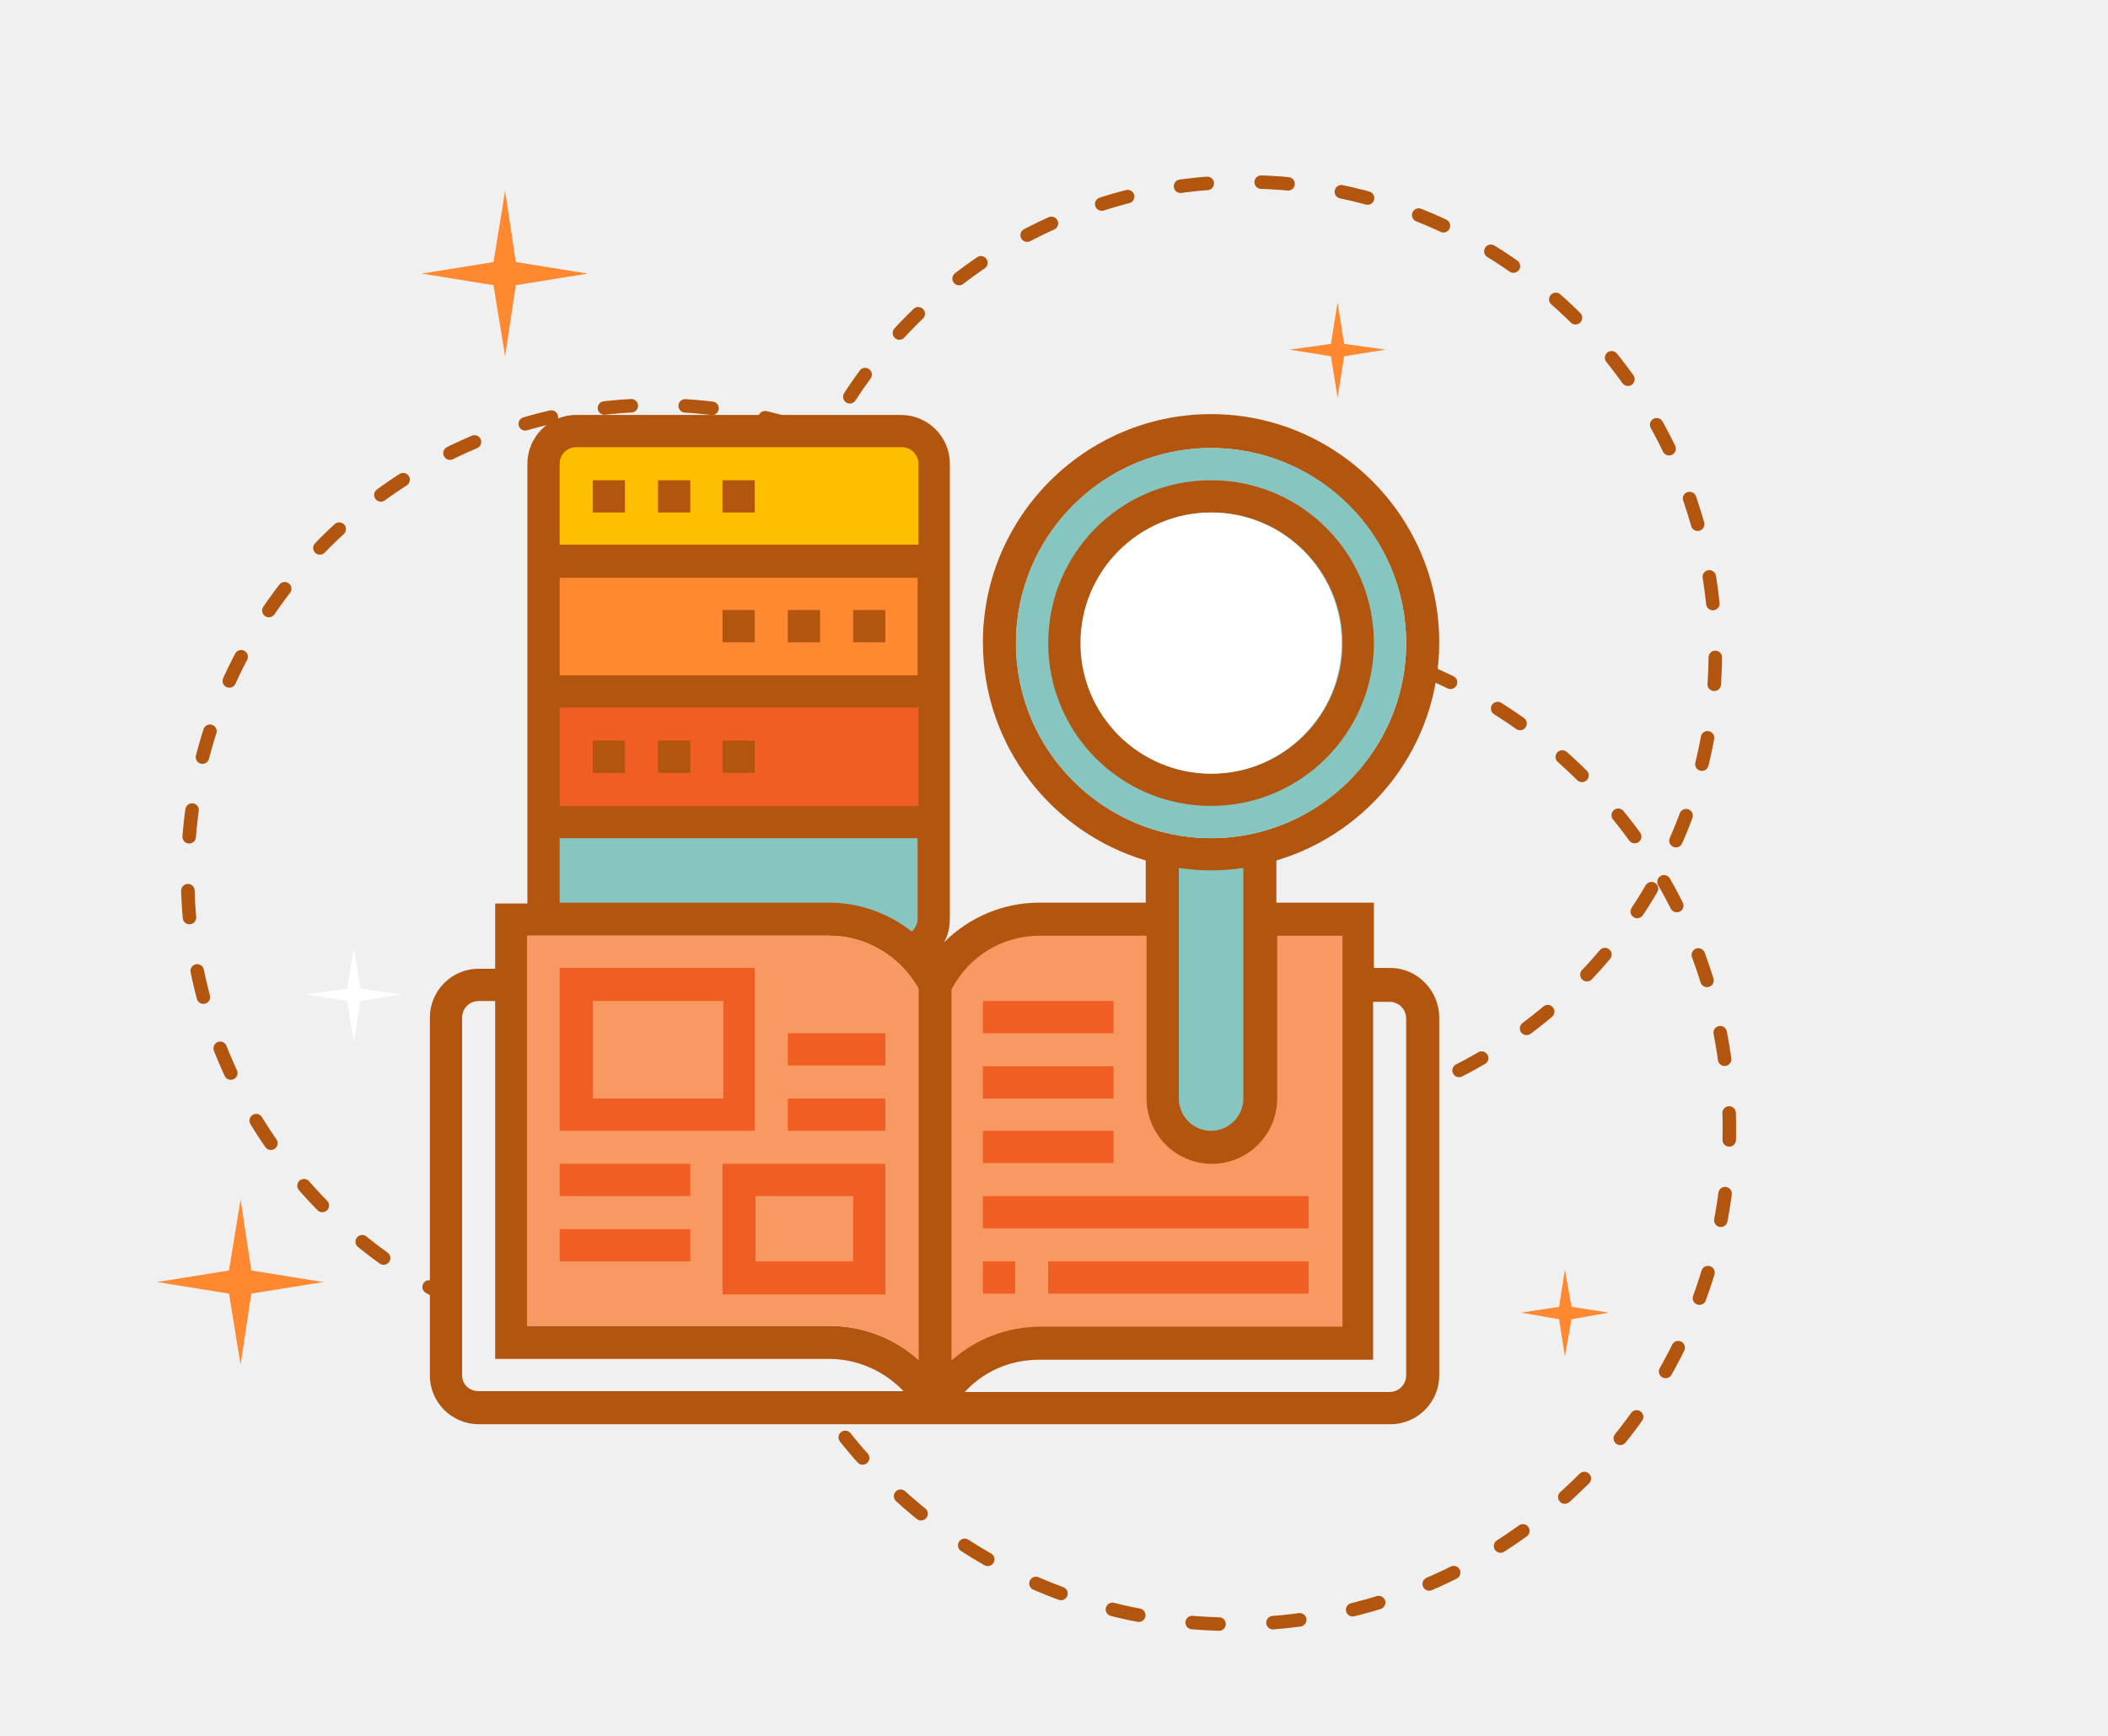
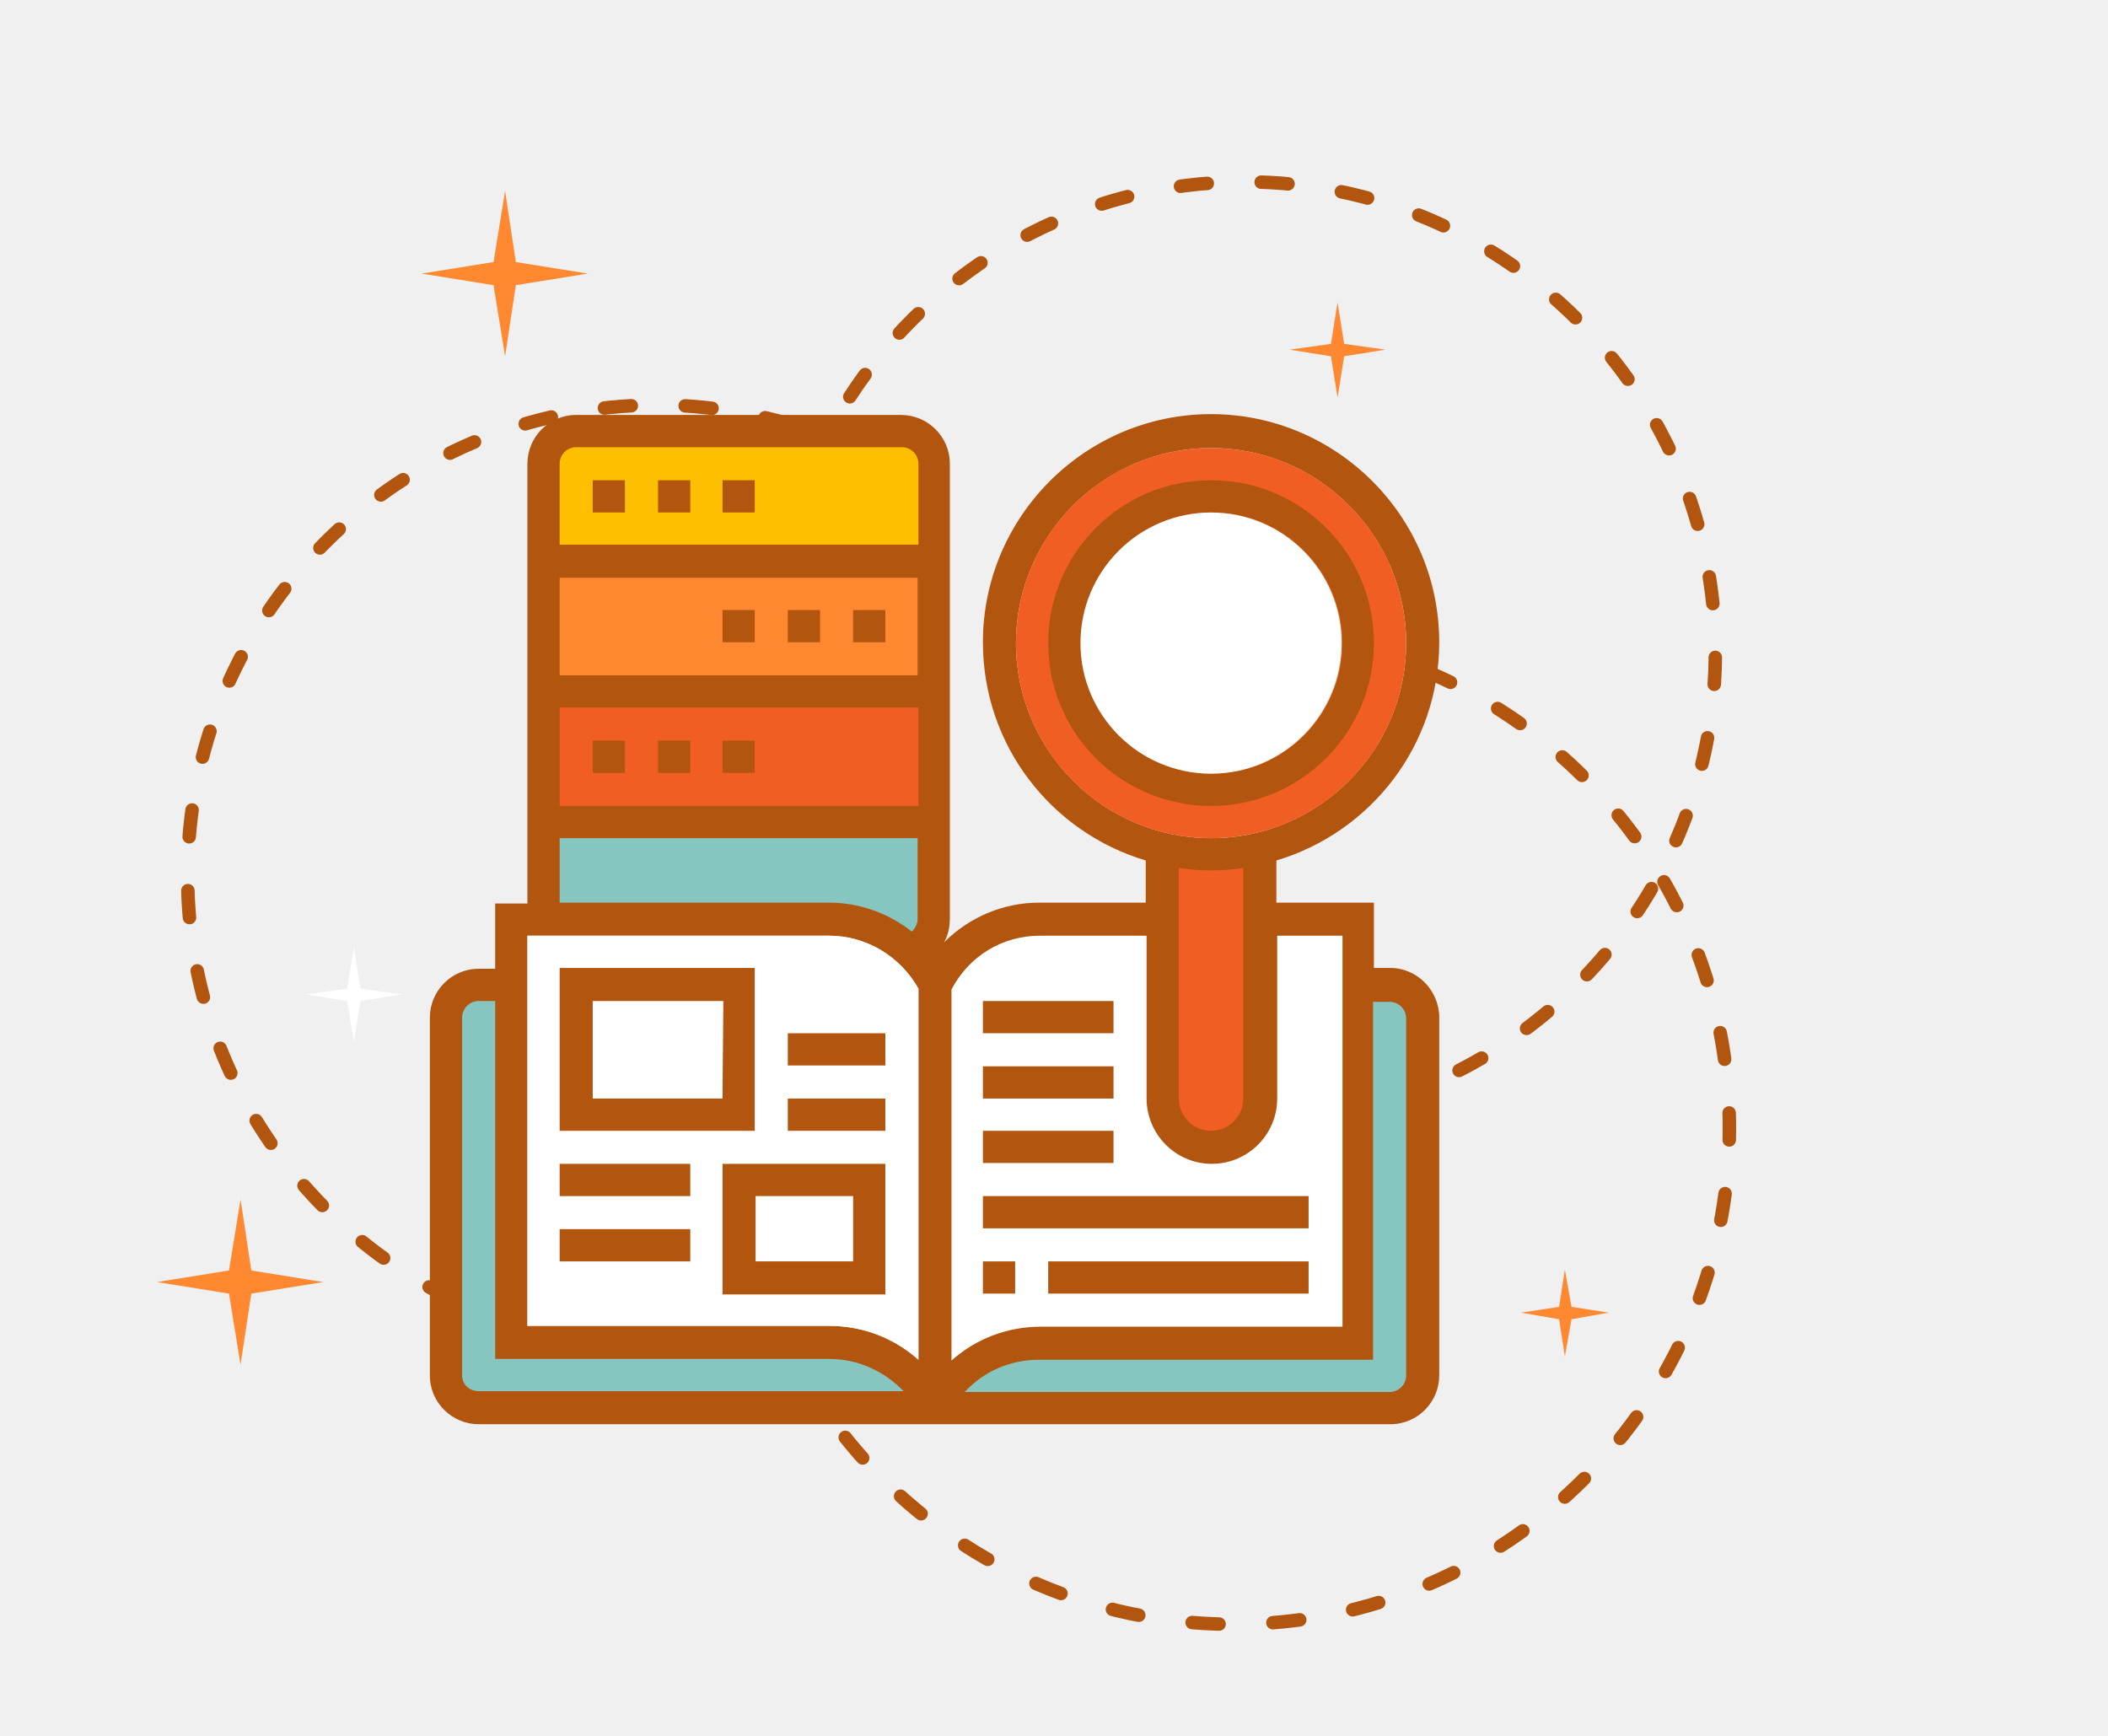
<svg xmlns="http://www.w3.org/2000/svg" version="1.1" id="Layer_1" x="0px" y="0px" viewBox="0 0 255 210" style="enable-background:new 0 0 255 210;" xml:space="preserve">
  <style type="text/css">
	.st0{fill:#F68212;}
	.st1{fill:none;stroke:#B2550F;stroke-width:1.631;stroke-linecap:round;stroke-miterlimit:10;stroke-dasharray:3.261,6.522;}
	.st2{fill:#FF8831;}
	.st3{fill:#FFFFFF;}
	.st4{fill:#B2550F;}
- 	.st5{fill:#87C6C0;}
- 	.st6{fill:#F89963;}
- 	.st7{fill:#F05E23;}
- 	.st8{fill:#FEBF00;}
+ 	.st5{fill:#F05E23;}
+ 	.st6{fill:#FEBF00;}
+ 	.st7{fill:#87C6C0;}
</style>
  <g>
    <polygon class="st0" points="388.5,-221.6 392.2,-222.2 388.5,-222.8 387.9,-226.5 387.3,-222.8 383.6,-222.2 387.3,-221.6    387.9,-217.9  " />
  </g>
  <g>
    <polygon class="st0" points="455.7,-219.9 458.4,-220.3 455.7,-220.7 455.3,-223.4 454.9,-220.7 452.2,-220.3 454.9,-219.9    455.3,-217.2  " />
  </g>
  <g>
    <g>
-       <path class="st1" d="M54.8,157.2c-19-9.2-32.1-28.7-32.1-51.2C22.6,74.5,48.1,49,79.5,49c6.1,0,12,1,17.6,2.8" />
+       <path class="st1" d="M54.8,157.2c-19-9.2-32.1-28.7-32.1-51.2c-0.1-31.5,25.4-57,56.8-57c6.1,0,12,1,17.6,2.8" />
      <path class="st1" d="M102.8,48c10.1-15.6,27.7-26,47.8-26c31.4,0,56.9,25.5,56.9,56.9c0,22.1-12.6,41.2-31,50.6" />
      <path class="st1" d="M172.5,81.2c21.6,9.1,36.7,30.4,36.7,55.3c0,33.1-26.9,60-60,60c-19.3,0-36.5-9.1-47.5-23.3" />
    </g>
    <g>
      <polygon class="st2" points="62.4,34.5 71.1,33.1 62.4,31.7 61.1,23.1 59.7,31.7 51,33.1 59.7,34.5 61.1,43.1   " />
    </g>
    <g>
      <polygon class="st2" points="190.1,159.6 194.6,158.8 190.1,158.1 189.3,153.6 188.6,158.1 184,158.8 188.6,159.6 189.3,164.1       " />
    </g>
    <g>
      <polygon class="st2" points="30.4,156.5 39.1,155.1 30.4,153.7 29.1,145.1 27.7,153.7 19,155.1 27.7,156.5 29.1,165.1   " />
    </g>
    <g>
      <polygon class="st3" points="43.6,121.1 48.6,120.3 43.6,119.6 42.8,114.6 42,119.6 37,120.3 42,121.1 42.8,126.1   " />
    </g>
    <g>
      <polygon class="st2" points="162.6,43.1 167.6,42.3 162.6,41.6 161.8,36.6 161,41.6 156,42.3 161,43.1 161.8,48.1   " />
    </g>
  </g>
  <g>
    <g>
-       <path class="st4" d="M168.2,117.1h-2v-7.9h-11.8v-5.1c11.4-3.4,19.7-13.9,19.7-26.4c0-15.2-12.4-27.6-27.6-27.6    s-27.6,12.4-27.6,27.6c0,12.5,8.3,23,19.7,26.4v5.1h-12.9c-4.4,0-8.5,1.8-11.5,4.8c0.5-0.9,0.7-1.8,0.7-2.9V56.1    c0-3.3-2.7-5.9-5.9-5.9H69.7c-3.3,0-5.9,2.7-5.9,5.9v53.2h-3.9v7.9h-2c-3.3,0-5.9,2.7-5.9,5.9v43.3c0,3.3,2.7,5.9,5.9,5.9h110.3    c3.3,0,5.9-2.7,5.9-5.9v-43.3C174.1,119.8,171.4,117.1,168.2,117.1L168.2,117.1z M122.9,77.8c0-13,10.6-23.6,23.6-23.6    c13,0,23.6,10.6,23.6,23.6s-10.6,23.6-23.6,23.6C133.5,101.4,122.9,90.8,122.9,77.8z M125.8,113.2 M111.1,85.6 M63.8,113.2h36.5    c4.5,0,8.6,2.5,10.8,6.4v44.9c-2.9-2.6-6.7-4.1-10.8-4.1H63.8V113.2z M55.9,166.4v-43.3c0-1.1,0.9-2,2-2h2v43.3h40.4    c3.5,0,6.7,1.5,9,3.9H57.9C56.8,168.3,55.9,167.5,55.9,166.4z M170.1,166.4c0,1.1-0.9,2-2,2h-51.4c2.3-2.5,5.5-3.9,9-3.9h40.4    v-43.3h2c1.1,0,2,0.9,2,2V166.4z" />
+       <path class="st4" d="M168.2,117.1h-2v-7.9h-11.8v-5.1c11.4-3.4,19.7-13.9,19.7-26.4c0-15.2-12.4-27.6-27.6-27.6    s-27.6,12.4-27.6,27.6c0,12.5,8.3,23,19.7,26.4v5.1h-12.9c-4.4,0-8.5,1.8-11.5,4.8c0.5-0.9,0.7-1.8,0.7-2.9v-55    c0-3.3-2.7-5.9-5.9-5.9H69.7c-3.3,0-5.9,2.7-5.9,5.9v53.2h-3.9v7.9h-2c-3.3,0-5.9,2.7-5.9,5.9v43.3c0,3.3,2.7,5.9,5.9,5.9h110.3    c3.3,0,5.9-2.7,5.9-5.9v-43.3C174.1,119.8,171.4,117.1,168.2,117.1L168.2,117.1z M122.9,77.8c0-13,10.6-23.6,23.6-23.6    s23.6,10.6,23.6,23.6s-10.6,23.6-23.6,23.6S122.9,90.8,122.9,77.8z M63.8,113.2h36.5c4.5,0,8.6,2.5,10.8,6.4v44.9    c-2.9-2.6-6.7-4.1-10.8-4.1H63.8V113.2z" />
    </g>
    <path class="st5" d="M146.5,105.3c1.3,0,2.6-0.1,3.9-0.3v27.9c0,2.2-1.8,3.9-3.9,3.9c-2.2,0-3.9-1.8-3.9-3.9V105   C143.9,105.2,145.2,105.3,146.5,105.3z" />
    <circle class="st5" cx="146.5" cy="77.8" r="23.6" />
-     <path class="st4" d="M166.2,77.8c0-10.9-8.8-19.7-19.7-19.7c-10.9,0-19.7,8.8-19.7,19.7s8.8,19.7,19.7,19.7   C157.4,97.5,166.2,88.6,166.2,77.8z M130.8,77.8c0-8.7,7.1-15.8,15.8-15.8s15.8,7.1,15.8,15.8s-7.1,15.8-15.8,15.8   S130.8,86.4,130.8,77.8z" />
+     <path class="st4" d="M166.2,77.8c0-10.9-8.8-19.7-19.7-19.7s-19.7,8.8-19.7,19.7s8.8,19.7,19.7,19.7S166.2,88.6,166.2,77.8z    M130.8,77.8c0-8.7,7.1-15.8,15.8-15.8s15.8,7.1,15.8,15.8s-7.1,15.8-15.8,15.8S130.8,86.4,130.8,77.8z" />
    <circle class="st3" cx="146.5" cy="77.8" r="15.8" />
-     <path class="st6" d="M63.8,113.2h36.5c4.5,0,8.6,2.5,10.8,6.4v44.9c-2.9-2.6-6.7-4.1-10.8-4.1H63.8V113.2z" />
-     <path class="st7" d="M91.4,117.1H67.7v19.7h23.6V117.1z M87.4,132.9H71.7v-11.8h15.8V132.9z" />
-     <path class="st7" d="M107.1,140.8H87.4v15.8h19.7V140.8z M103.2,152.6H91.4v-7.9h11.8V152.6z" />
-     <path class="st7" d="M67.7,140.8h15.8v3.9H67.7V140.8z" />
-     <path class="st7" d="M67.7,148.7h15.8v3.9H67.7V148.7z" />
-     <path class="st7" d="M95.3,132.9h11.8v3.9H95.3V132.9z" />
-     <path class="st7" d="M95.3,125h11.8v3.9H95.3V125z" />
-     <path class="st8" d="M69.7,54.1h39.4c1.1,0,2,0.9,2,2v9.8H67.7v-9.8C67.7,55,68.6,54.1,69.7,54.1z" />
+     <path class="st3" d="M63.8,113.2h36.5c4.5,0,8.6,2.5,10.8,6.4v44.9c-2.9-2.6-6.7-4.1-10.8-4.1H63.8V113.2z" />
+     <path class="st4" d="M91.4,117.1H67.7v19.7h23.6v-19.7H91.4z M87.4,132.9H71.7v-11.8h15.8L87.4,132.9L87.4,132.9z" />
+     <path class="st4" d="M107.1,140.8H87.4v15.8h19.7C107.1,156.6,107.1,140.8,107.1,140.8z M103.2,152.6H91.4v-7.9h11.8   C103.2,144.7,103.2,152.6,103.2,152.6z" />
+     <path class="st4" d="M67.7,140.8h15.8v3.9H67.7V140.8z" />
+     <path class="st4" d="M67.7,148.7h15.8v3.9H67.7V148.7z" />
+     <path class="st4" d="M95.3,132.9h11.8v3.9H95.3V132.9z" />
+     <path class="st4" d="M95.3,125h11.8v3.9H95.3V125z" />
+     <path class="st6" d="M69.7,54.1h39.4c1.1,0,2,0.9,2,2v9.8H67.7v-9.8C67.7,55,68.6,54.1,69.7,54.1z" />
    <path class="st4" d="M87.4,58.1h3.9V62h-3.9V58.1z" />
    <path class="st4" d="M71.7,58.1h3.9V62h-3.9V58.1z" />
    <path class="st4" d="M79.6,58.1h3.9V62h-3.9V58.1z" />
    <rect x="67.7" y="69.9" class="st2" width="43.3" height="11.8" />
    <path class="st4" d="M103.2,73.8h3.9v3.9h-3.9V73.8z" />
    <path class="st4" d="M95.3,73.8h3.9v3.9h-3.9V73.8z" />
    <path class="st4" d="M87.4,73.8h3.9v3.9h-3.9V73.8z" />
-     <polyline class="st7" points="111.1,85.6 111.1,97.5 67.7,97.5 67.7,85.6 111.1,85.6  " />
+     <polyline class="st5" points="111.1,85.6 111.1,97.5 67.7,97.5 67.7,85.6 111.1,85.6  " />
    <path class="st4" d="M79.6,89.6h3.9v3.9h-3.9V89.6z" />
    <path class="st4" d="M87.4,89.6h3.9v3.9h-3.9V89.6z" />
    <path class="st4" d="M71.7,89.6h3.9v3.9h-3.9V89.6z" />
-     <path class="st5" d="M67.7,101.4h43.3v9.8c0,0.6-0.3,1.1-0.7,1.5c-2.8-2.2-6.3-3.5-10-3.5H67.7V101.4z" />
-     <path class="st6" d="M125.8,113.2L125.8,113.2l12.9,0v19.7c0,4.3,3.5,7.9,7.9,7.9c4.3,0,7.9-3.5,7.9-7.9v-19.7h7.9v47.3h-36.5   c-4.1,0-7.9,1.5-10.8,4.1v-44.9C117.2,115.7,121.2,113.2,125.8,113.2" />
-     <path class="st7" d="M118.9,121.1h15.8v3.9h-15.8V121.1z" />
-     <path class="st7" d="M118.9,129h15.8v3.9h-15.8V129z" />
-     <path class="st7" d="M118.9,136.8h15.8v3.9h-15.8V136.8z" />
-     <path class="st7" d="M118.9,144.7h39.4v3.9h-39.4V144.7z" />
-     <path class="st7" d="M118.9,152.6h3.9v3.9h-3.9V152.6z" />
-     <path class="st7" d="M126.8,152.6h31.5v3.9h-31.5V152.6z" />
+     <path class="st7" d="M67.7,101.4H111v9.8c0,0.6-0.3,1.1-0.7,1.5c-2.8-2.2-6.3-3.5-10-3.5H67.7V101.4z" />
+     <path class="st3" d="M125.8,113.2L125.8,113.2h12.9v19.7c0,4.3,3.5,7.9,7.9,7.9c4.3,0,7.9-3.5,7.9-7.9v-19.7h7.9v47.3h-36.5   c-4.1,0-7.9,1.5-10.8,4.1v-44.9C117.2,115.7,121.2,113.2,125.8,113.2" />
+     <path class="st4" d="M118.9,121.1h15.8v3.9h-15.8C118.9,125,118.9,121.1,118.9,121.1z" />
+     <path class="st4" d="M118.9,129h15.8v3.9h-15.8C118.9,132.9,118.9,129,118.9,129z" />
+     <path class="st4" d="M118.9,136.8h15.8v3.9h-15.8C118.9,140.7,118.9,136.8,118.9,136.8z" />
+     <path class="st4" d="M118.9,144.7h39.4v3.9h-39.4V144.7z" />
+     <path class="st4" d="M118.9,152.6h3.9v3.9h-3.9V152.6z" />
+     <path class="st4" d="M126.8,152.6h31.5v3.9h-31.5V152.6z" />
  </g>
+   <path class="st7" d="M55.9,166.4v-43.3c0-1.1,0.9-2,2-2h2v43.3h40.4c3.5,0,6.7,1.5,9,3.9H57.9C56.8,168.3,55.9,167.5,55.9,166.4z" />
+   <path class="st7" d="M170.1,166.4c0,1.1-0.9,2-2,2h-51.4c2.3-2.5,5.5-3.9,9-3.9h40.4v-43.3h2c1.1,0,2,0.9,2,2V166.4z" />
</svg>
